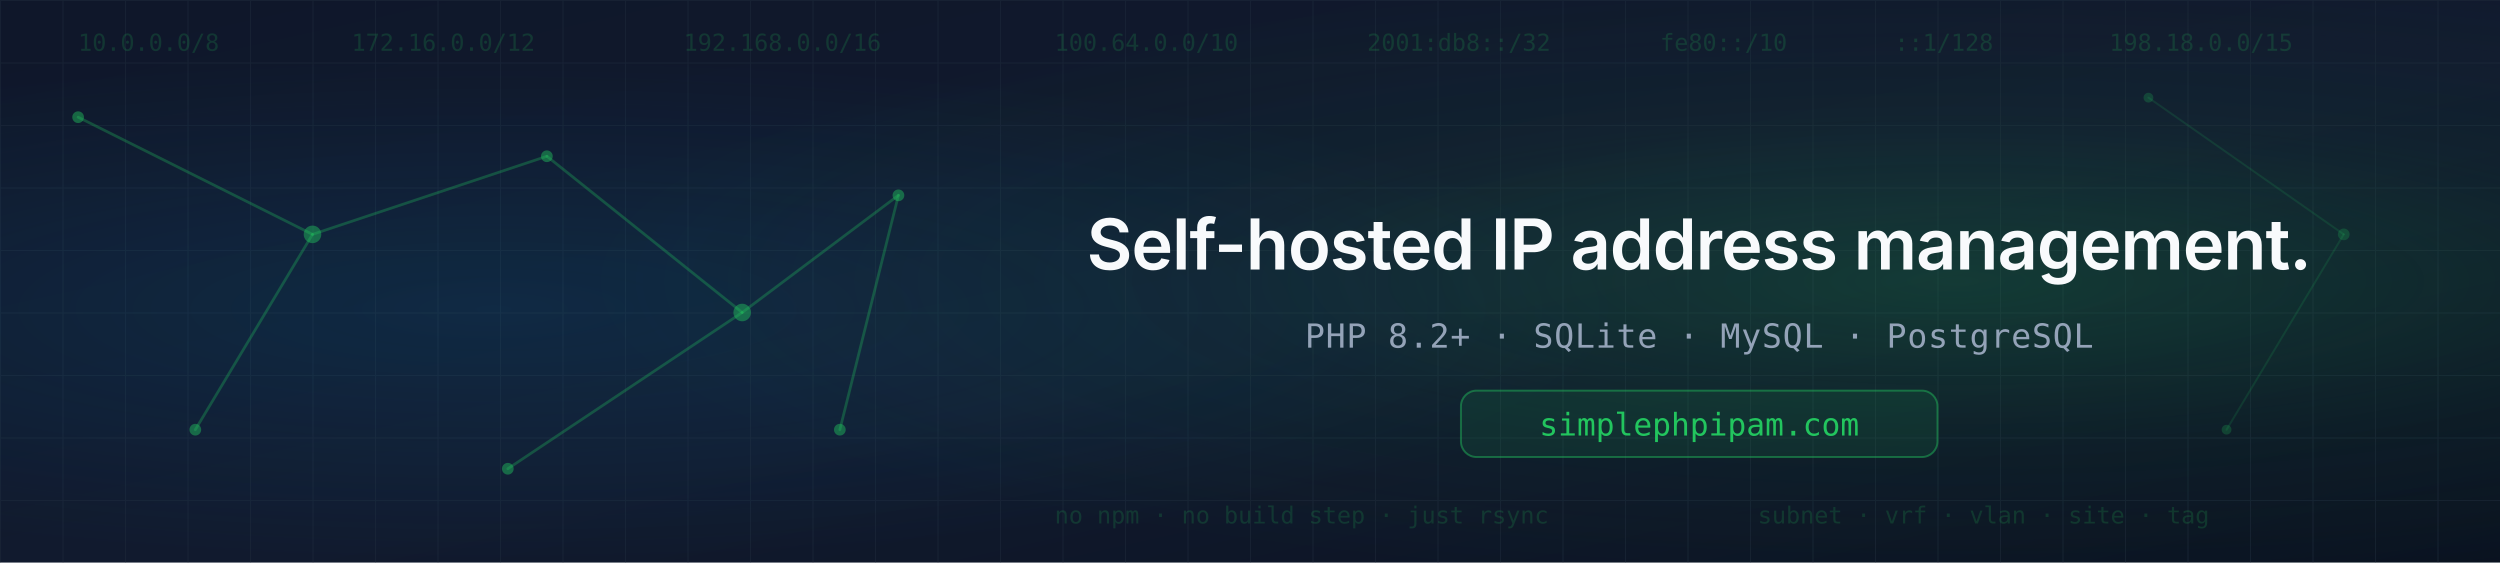
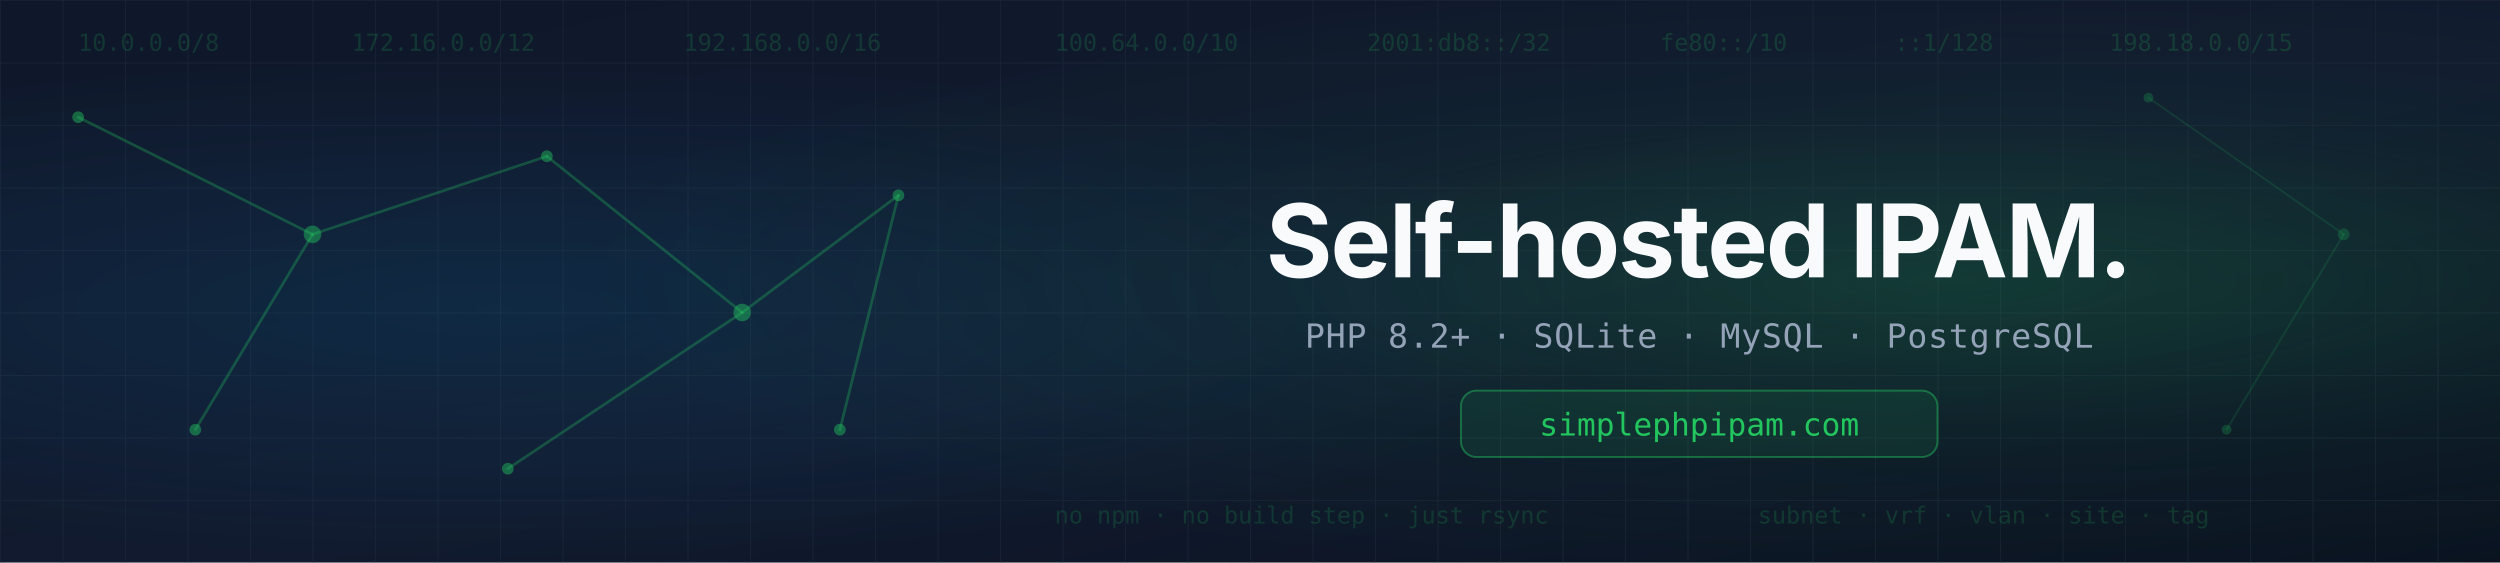
<svg xmlns="http://www.w3.org/2000/svg" viewBox="0 0 1280 288" width="1280" height="288" role="img" aria-label="Simple PHP IPAM — self-hosted IP address management">
  <defs>
    <linearGradient id="bg" x1="0" y1="0" x2="1" y2="1">
      <stop offset="0%" stop-color="#0F172A" />
      <stop offset="55%" stop-color="#111A2E" />
      <stop offset="100%" stop-color="#0A1220" />
    </linearGradient>
    <radialGradient id="glowR" cx="0.78" cy="0.5" r="0.55">
      <stop offset="0%" stop-color="#22C55E" stop-opacity="0.20" />
      <stop offset="55%" stop-color="#22C55E" stop-opacity="0.05" />
      <stop offset="100%" stop-color="#22C55E" stop-opacity="0" />
    </radialGradient>
    <radialGradient id="glowL" cx="0.20" cy="0.55" r="0.45">
      <stop offset="0%" stop-color="#0EA5E9" stop-opacity="0.12" />
      <stop offset="100%" stop-color="#0EA5E9" stop-opacity="0" />
    </radialGradient>
    <pattern id="grid" x="0" y="0" width="32" height="32" patternUnits="userSpaceOnUse">
      <path d="M 32 0 L 0 0 0 32" fill="none" stroke="#1E293B" stroke-width="1" />
    </pattern>
  </defs>
  <rect width="1280" height="288" fill="url(#bg)" />
  <rect width="1280" height="288" fill="url(#grid)" opacity="0.55" />
  <rect width="1280" height="288" fill="url(#glowL)" />
  <rect width="1280" height="288" fill="url(#glowR)" />
  <g stroke="#22C55E" stroke-opacity="0.30" stroke-width="1.4" stroke-linecap="round" fill="none">
    <line x1="40" y1="60" x2="160" y2="120" />
    <line x1="160" y1="120" x2="100" y2="220" />
    <line x1="160" y1="120" x2="280" y2="80" />
    <line x1="280" y1="80" x2="380" y2="160" />
    <line x1="380" y1="160" x2="260" y2="240" />
    <line x1="380" y1="160" x2="460" y2="100" />
    <line x1="460" y1="100" x2="430" y2="220" />
  </g>
  <g fill="#22C55E" fill-opacity="0.45">
    <circle cx="40" cy="60" r="3" />
    <circle cx="160" cy="120" r="4.5" />
    <circle cx="100" cy="220" r="3" />
    <circle cx="280" cy="80" r="3" />
    <circle cx="380" cy="160" r="4.5" />
    <circle cx="260" cy="240" r="3" />
    <circle cx="460" cy="100" r="3" />
    <circle cx="430" cy="220" r="3" />
  </g>
  <g stroke="#22C55E" stroke-opacity="0.14" stroke-width="1" stroke-linecap="round" fill="none">
    <line x1="1100" y1="50" x2="1200" y2="120" />
    <line x1="1200" y1="120" x2="1140" y2="220" />
  </g>
  <g fill="#22C55E" fill-opacity="0.22">
    <circle cx="1100" cy="50" r="2.5" />
    <circle cx="1200" cy="120" r="3" />
    <circle cx="1140" cy="220" r="2.5" />
  </g>
  <g font-family="'Fira Code','JetBrains Mono','Menlo','Monaco','Consolas',monospace" font-size="12" fill="#22C55E" fill-opacity="0.18">
    <text x="40" y="26">10.0.0.0/8</text>
    <text x="180" y="26">172.16.0.0/12</text>
    <text x="350" y="26">192.168.0.0/16</text>
    <text x="540" y="26">100.64.0.0/10</text>
    <text x="700" y="26">2001:db8::/32</text>
    <text x="850" y="26">fe80::/10</text>
    <text x="970" y="26">::1/128</text>
    <text x="1080" y="26">198.18.0.0/15</text>
  </g>
  <g text-anchor="middle">
-     <text x="870" y="138" font-family="'Inter','SF Pro Display','Helvetica Neue','Arial',sans-serif" font-size="36" font-weight="600" fill="#F8FAFC" letter-spacing="-0.5">
-       Self-hosted IP address management.
+     <text x="870" y="142" font-family="'Inter','SF Pro Display','Helvetica Neue','Arial',sans-serif" font-size="52" font-weight="700" fill="#F8FAFC" letter-spacing="-1">
+       Self-hosted IPAM.
    </text>
    <text x="870" y="178" font-family="'Fira Code','JetBrains Mono','Menlo','Monaco','Consolas',monospace" font-size="17" font-weight="400" fill="#94A3B8" letter-spacing="0.4">
      PHP 8.2+ · SQLite · MySQL · PostgreSQL
    </text>
    <g transform="translate(748, 200)">
      <rect x="0" y="0" width="244" height="34" rx="8" fill="#22C55E" fill-opacity="0.10" stroke="#22C55E" stroke-opacity="0.45" stroke-width="1" />
      <text x="122" y="23" font-family="'Fira Code','JetBrains Mono','Menlo','Monaco','Consolas',monospace" font-size="16" font-weight="500" fill="#22C55E">
        simplephpipam.com
      </text>
    </g>
  </g>
  <g font-family="'Fira Code','JetBrains Mono','Menlo','Monaco','Consolas',monospace" font-size="12" fill="#22C55E" fill-opacity="0.18">
    <text x="540" y="268">no npm · no build step · just rsync</text>
    <text x="900" y="268">subnet · vrf · vlan · site · tag</text>
  </g>
</svg>
